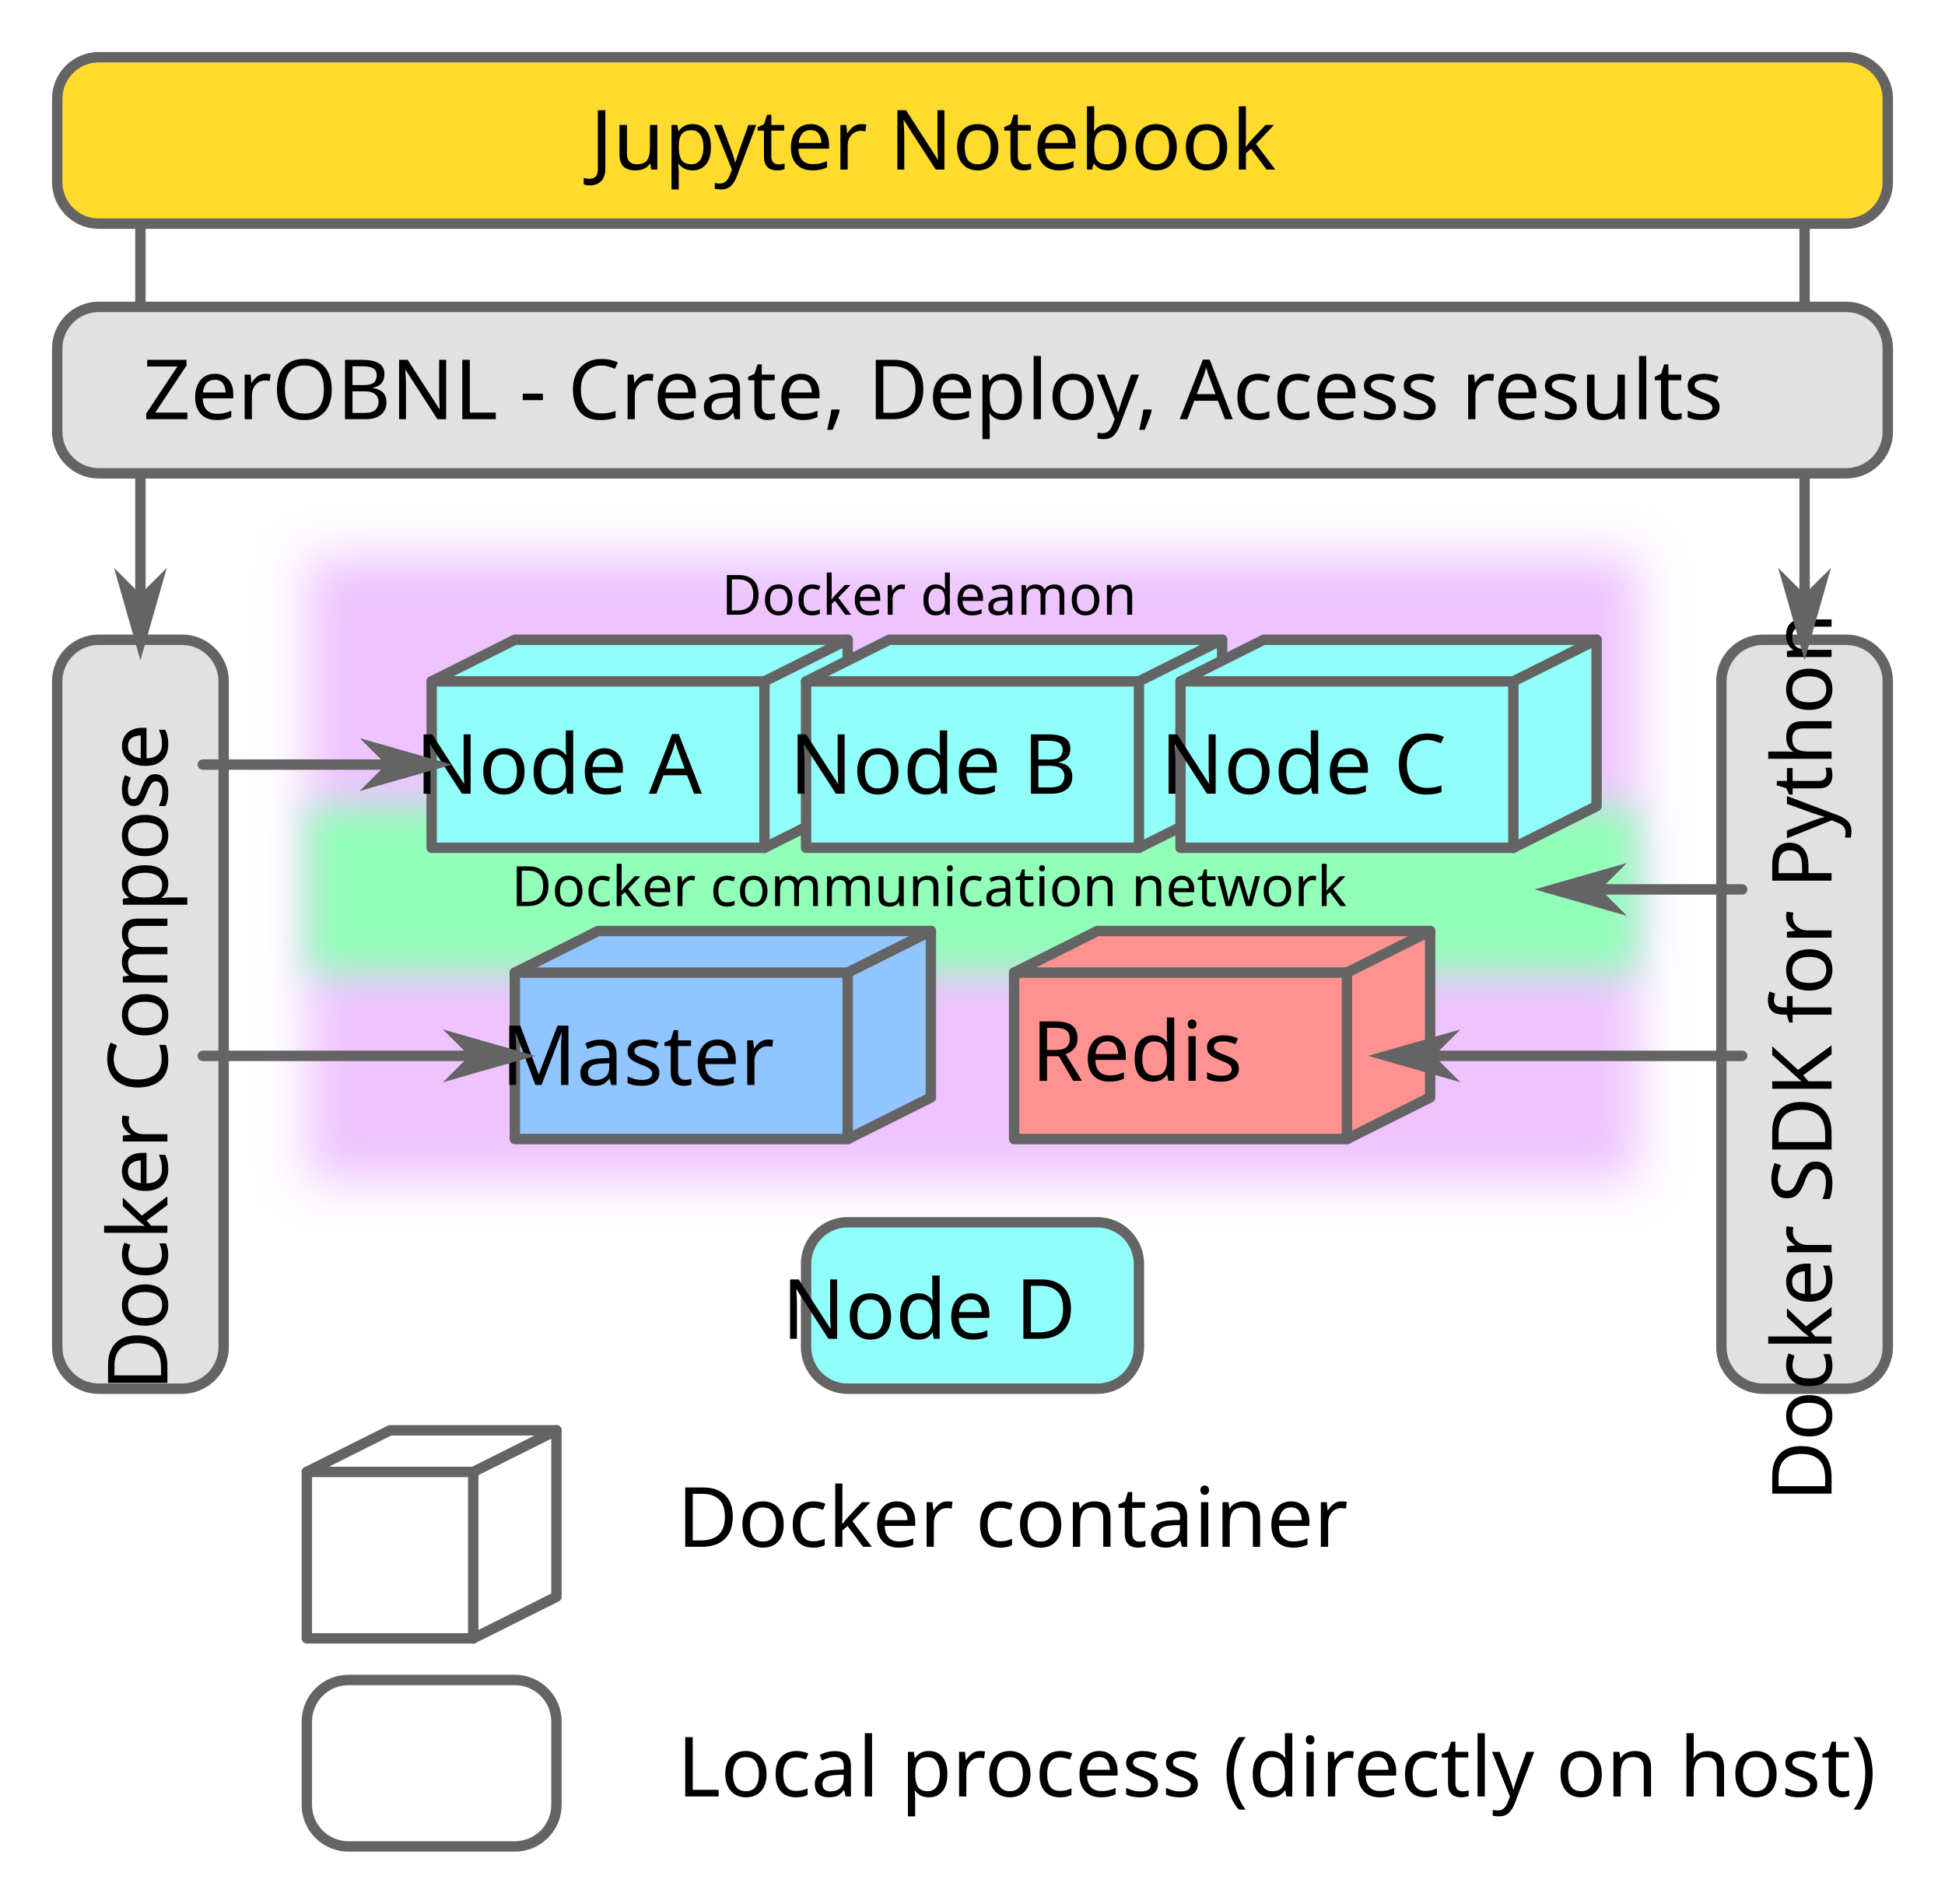
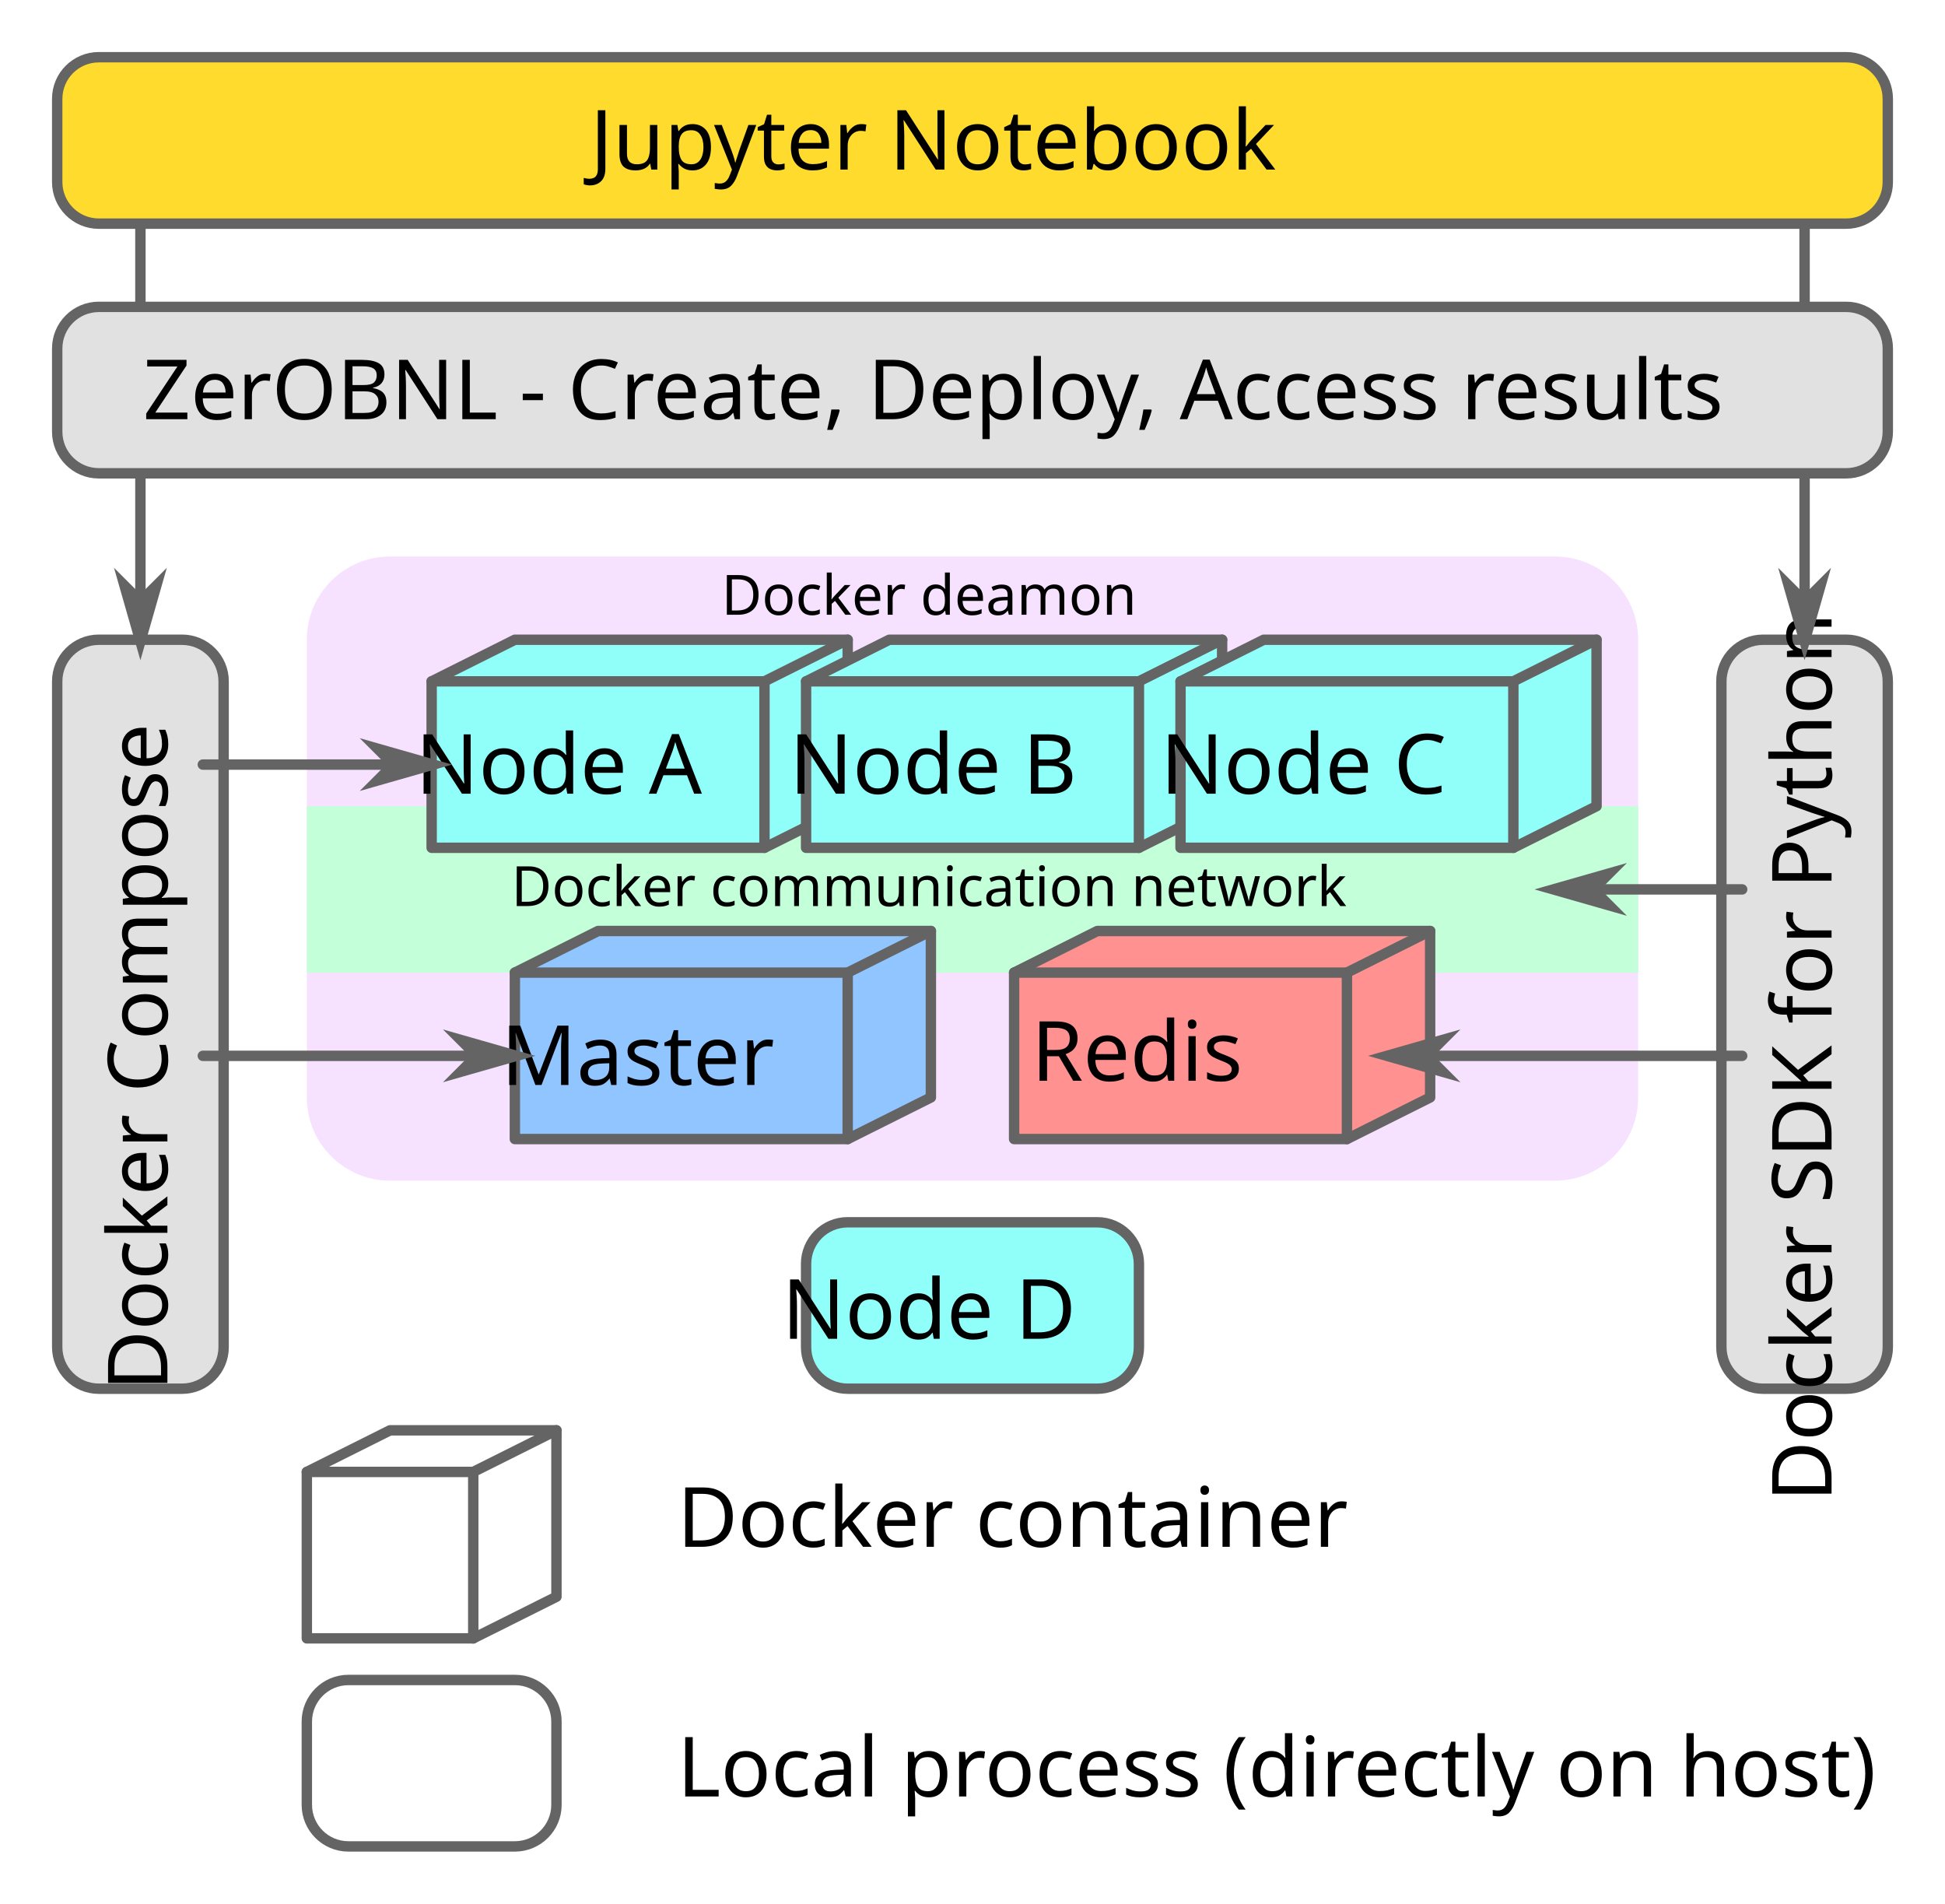
<svg xmlns="http://www.w3.org/2000/svg" width="935" height="915" viewBox="0 0 247.385 242.094" version="1.1" id="svg8">
  <defs id="defs2">
    <marker orient="auto" refY="0" refX="0" id="marker2826" style="overflow:visible">
      <path id="path2824" d="M 0,0 5,-5 -12.5,0 5,5 Z" style="fill:#646464;fill-opacity:1;fill-rule:evenodd;stroke:#646464;stroke-width:1pt;stroke-opacity:1" transform="matrix(-0.4,0,0,-0.4,-4,0)" />
    </marker>
    <marker orient="auto" refY="0" refX="0" id="marker2786" style="overflow:visible">
      <path id="path2784" d="M 0,0 5,-5 -12.5,0 5,5 Z" style="fill:#646464;fill-opacity:1;fill-rule:evenodd;stroke:#646464;stroke-width:1pt;stroke-opacity:1" transform="matrix(-0.4,0,0,-0.4,-4,0)" />
    </marker>
    <marker style="overflow:visible" id="marker1390" refX="0" refY="0" orient="auto">
      <path transform="matrix(-0.4,0,0,-0.4,-4,0)" style="fill:#646464;fill-opacity:1;fill-rule:evenodd;stroke:#646464;stroke-width:1pt;stroke-opacity:1" d="M 0,0 5,-5 -12.5,0 5,5 Z" id="path1388" />
    </marker>
    <marker orient="auto" refY="0" refX="0" id="Arrow1Mend" style="overflow:visible">
      <path id="path1115" d="M 0,0 5,-5 -12.5,0 5,5 Z" style="fill:#646464;fill-opacity:1;fill-rule:evenodd;stroke:#646464;stroke-width:1pt;stroke-opacity:1" transform="matrix(-0.4,0,0,-0.4,-4,0)" />
    </marker>
-     <filter style="color-interpolation-filters:sRGB" id="filter1098" x="-0.034" width="1.068" y="-0.263" height="1.525">
-       <feGaussianBlur stdDeviation="2.315" id="feGaussianBlur1100" />
-     </filter>
    <marker style="overflow:visible" id="marker1390-1" refX="0" refY="0" orient="auto">
      <path transform="matrix(-0.4,0,0,-0.4,-4,0)" style="fill:#646464;fill-opacity:1;fill-rule:evenodd;stroke:#646464;stroke-width:1pt;stroke-opacity:1" d="M 0,0 5,-5 -12.5,0 5,5 Z" id="path1388-2" />
    </marker>
    <marker style="overflow:visible" id="marker1390-1-3" refX="0" refY="0" orient="auto">
      <path transform="matrix(-0.4,0,0,-0.4,-4,0)" style="fill:#646464;fill-opacity:1;fill-rule:evenodd;stroke:#646464;stroke-width:1pt;stroke-opacity:1" d="M 0,0 5,-5 -12.5,0 5,5 Z" id="path1388-2-1" />
    </marker>
-     <filter style="color-interpolation-filters:sRGB" id="filter3011" x="-0.043" width="1.086" y="-0.099" height="1.197">
-       <feGaussianBlur stdDeviation="3.043" id="feGaussianBlur3013" />
-     </filter>
  </defs>
  <g id="layer1" transform="translate(-8.598957,-41.01561)">
-     <rect style="fill:#eec3ff;fill-opacity:1;fill-rule:nonzero;stroke:none;stroke-width:1.323;stroke-linecap:round;stroke-linejoin:round;stroke-miterlimit:4;stroke-dasharray:none;stroke-dashoffset:0;stroke-opacity:1;filter:url(#filter3011)" id="rect2989" width="169.333" height="79.375" x="47.625" y="111.792" />
-     <rect style="fill:#91ffb8;fill-opacity:1;fill-rule:nonzero;stroke:none;stroke-width:1.323;stroke-linecap:round;stroke-linejoin:round;stroke-miterlimit:4;stroke-dasharray:none;stroke-dashoffset:0;stroke-opacity:1;filter:url(#filter1098)" id="rect1076" width="169.333" height="21.167" x="47.625" y="143.542" />
+     <rect style="fill:#f6e1ff;fill-opacity:1;fill-rule:nonzero;stroke:none;stroke-width:1.323;stroke-linecap:round;stroke-linejoin:round;stroke-miterlimit:4;stroke-dasharray:none;stroke-dashoffset:0;stroke-opacity:1" id="rect2989" width="169.333" height="79.375" x="47.625" y="111.792" ry="10.583" />
+     <rect style="fill:#c3ffd9;fill-opacity:1;fill-rule:nonzero;stroke:none;stroke-width:1.323;stroke-linecap:round;stroke-linejoin:round;stroke-miterlimit:4;stroke-dasharray:none;stroke-dashoffset:0;stroke-opacity:1" id="rect1076" width="169.333" height="21.167" x="47.625" y="143.542" />
    <path style="fill:#91c5ff;fill-opacity:1;stroke:#646464;stroke-width:1.323;stroke-linecap:round;stroke-linejoin:round;stroke-miterlimit:4;stroke-dasharray:none;stroke-opacity:1" d="m 74.083,164.708 10.583,-5.292 h 42.333 v 21.167 l -10.583,5.292" id="path822-6" />
    <path style="fill:#91c5ff;fill-opacity:1;stroke:#646464;stroke-width:1.323;stroke-linecap:round;stroke-linejoin:round;stroke-miterlimit:4;stroke-dasharray:none;stroke-opacity:1" d="m 116.417,164.708 10.583,-5.292" id="path824-2" />
    <rect style="fill:#91c5ff;fill-opacity:1;fill-rule:nonzero;stroke:#646464;stroke-width:1.323;stroke-linecap:round;stroke-linejoin:round;stroke-miterlimit:4;stroke-dasharray:none;stroke-dashoffset:0;stroke-opacity:1" id="rect12-9" width="42.333" height="21.167" x="74.083" y="164.708" />
    <path style="fill:#91fff9;fill-opacity:1;stroke:#646464;stroke-width:1.323;stroke-linecap:round;stroke-linejoin:round;stroke-miterlimit:4;stroke-dasharray:none;stroke-opacity:1" d="m 63.5,127.667 10.583,-5.292 h 42.333 v 21.167 l -10.583,5.292" id="path822" />
    <path style="fill:#91fff9;fill-opacity:1;stroke:#646464;stroke-width:1.323;stroke-linecap:round;stroke-linejoin:round;stroke-miterlimit:4;stroke-dasharray:none;stroke-opacity:1" d="m 105.833,127.667 10.583,-5.292" id="path824" />
    <rect style="fill:#91fff9;fill-opacity:1;fill-rule:nonzero;stroke:#646464;stroke-width:1.323;stroke-linecap:round;stroke-linejoin:round;stroke-miterlimit:4;stroke-dasharray:none;stroke-dashoffset:0;stroke-opacity:1" id="rect12" width="42.333" height="21.167" x="63.5" y="127.667" />
    <path style="fill:#91fff9;fill-opacity:1;stroke:#646464;stroke-width:1.323;stroke-linecap:round;stroke-linejoin:round;stroke-miterlimit:4;stroke-dasharray:none;stroke-opacity:1" d="m 111.125,127.667 10.583,-5.292 h 42.333 v 21.167 l -10.583,5.292" id="path822-3" />
    <path style="fill:#91fff9;fill-opacity:1;stroke:#646464;stroke-width:1.323;stroke-linecap:round;stroke-linejoin:round;stroke-miterlimit:4;stroke-dasharray:none;stroke-opacity:1" d="m 153.458,127.667 10.583,-5.292" id="path824-6" />
    <rect style="fill:#91fff9;fill-opacity:1;fill-rule:nonzero;stroke:#646464;stroke-width:1.323;stroke-linecap:round;stroke-linejoin:round;stroke-miterlimit:4;stroke-dasharray:none;stroke-dashoffset:0;stroke-opacity:1" id="rect12-7" width="42.333" height="21.167" x="111.125" y="127.667" />
    <path style="fill:#91fff9;fill-opacity:1;stroke:#646464;stroke-width:1.323;stroke-linecap:round;stroke-linejoin:round;stroke-miterlimit:4;stroke-dasharray:none;stroke-opacity:1" d="m 158.75,127.667 10.583,-5.292 h 42.333 v 21.167 l -10.583,5.292" id="path822-5" />
    <path style="fill:#91fff9;fill-opacity:1;stroke:#646464;stroke-width:1.323;stroke-linecap:round;stroke-linejoin:round;stroke-miterlimit:4;stroke-dasharray:none;stroke-opacity:1" d="m 201.083,127.667 10.583,-5.292" id="path824-3" />
    <rect style="fill:#91fff9;fill-opacity:1;fill-rule:nonzero;stroke:#646464;stroke-width:1.323;stroke-linecap:round;stroke-linejoin:round;stroke-miterlimit:4;stroke-dasharray:none;stroke-dashoffset:0;stroke-opacity:1" id="rect12-5" width="42.333" height="21.167" x="158.75" y="127.667" />
    <path style="fill:#ff9191;fill-opacity:1;stroke:#646464;stroke-width:1.323;stroke-linecap:round;stroke-linejoin:round;stroke-miterlimit:4;stroke-dasharray:none;stroke-opacity:1" d="m 137.583,164.708 10.583,-5.292 h 42.333 v 21.167 l -10.583,5.292" id="path822-1" />
    <path style="fill:#ff9191;fill-opacity:1;stroke:#646464;stroke-width:1.323;stroke-linecap:round;stroke-linejoin:round;stroke-miterlimit:4;stroke-dasharray:none;stroke-opacity:1" d="m 179.917,164.708 10.583,-5.292" id="path824-27" />
    <rect style="fill:#ff9191;fill-opacity:1;fill-rule:nonzero;stroke:#646464;stroke-width:1.323;stroke-linecap:round;stroke-linejoin:round;stroke-miterlimit:4;stroke-dasharray:none;stroke-dashoffset:0;stroke-opacity:1" id="rect12-0" width="42.333" height="21.167" x="137.583" y="164.708" />
    <rect style="fill:#91fff9;fill-opacity:1;fill-rule:nonzero;stroke:#646464;stroke-width:1.323;stroke-linecap:round;stroke-linejoin:round;stroke-miterlimit:4;stroke-dasharray:none;stroke-dashoffset:0;stroke-opacity:1" id="rect12-0-9" width="42.333" height="21.167" x="111.125" y="196.458" ry="5.292" />
    <path style="fill:none;fill-opacity:1;stroke:#646464;stroke-width:1.323;stroke-linecap:round;stroke-linejoin:round;stroke-miterlimit:4;stroke-dasharray:none;stroke-opacity:1" d="m 47.625,228.208 10.583,-5.292 h 21.167 v 21.167 l -10.583,5.292" id="path822-1-3" />
    <path style="fill:none;fill-opacity:1;stroke:#646464;stroke-width:1.323;stroke-linecap:round;stroke-linejoin:round;stroke-miterlimit:4;stroke-dasharray:none;stroke-opacity:1" d="m 68.792,228.208 10.583,-5.292" id="path824-27-6" />
    <rect style="fill:none;fill-opacity:1;fill-rule:nonzero;stroke:#646464;stroke-width:1.323;stroke-linecap:round;stroke-linejoin:round;stroke-miterlimit:4;stroke-dasharray:none;stroke-dashoffset:0;stroke-opacity:1" id="rect12-0-0" width="21.167" height="21.167" x="47.625" y="228.208" />
    <rect style="fill:none;fill-opacity:1;fill-rule:nonzero;stroke:#646464;stroke-width:1.323;stroke-linecap:round;stroke-linejoin:round;stroke-miterlimit:4;stroke-dasharray:none;stroke-dashoffset:0;stroke-opacity:1" id="rect12-0-9-6" width="31.75" height="21.167" x="47.625" y="254.667" ry="5.292" />
    <text xml:space="preserve" style="font-style:normal;font-weight:normal;font-size:7.761px;line-height:1.25;font-family:sans-serif;letter-spacing:0px;word-spacing:0px;fill:#000000;fill-opacity:1;stroke:none;stroke-width:0.265" x="94.721" y="237.733" id="text930">
      <tspan id="tspan928" x="94.721" y="237.733" style="font-style:normal;font-variant:normal;font-weight:normal;font-stretch:normal;font-size:10.583px;font-family:'Ubuntu Condensed';-inkscape-font-specification:'Ubuntu Condensed, ';stroke-width:0.265">Docker container</tspan>
    </text>
    <text xml:space="preserve" style="font-style:normal;font-weight:normal;font-size:7.761px;line-height:1.25;font-family:sans-serif;letter-spacing:0px;word-spacing:0px;fill:#000000;fill-opacity:1;stroke:none;stroke-width:0.265" x="94.721" y="269.483" id="text930-6">
      <tspan id="tspan928-1" x="94.721" y="269.483" style="font-style:normal;font-variant:normal;font-weight:normal;font-stretch:normal;font-size:10.583px;font-family:'Ubuntu Condensed';-inkscape-font-specification:'Ubuntu Condensed, ';stroke-width:0.265">Local process (directly on host)</tspan>
    </text>
    <text xml:space="preserve" style="font-style:normal;font-weight:normal;font-size:7.761px;line-height:1.25;font-family:sans-serif;letter-spacing:0px;word-spacing:0px;fill:#000000;fill-opacity:1;stroke:none;stroke-width:0.265" x="131.803" y="211.275" id="text930-8">
      <tspan id="tspan928-7" x="131.803" y="211.275" style="font-style:normal;font-variant:normal;font-weight:normal;font-stretch:normal;font-size:10.583px;font-family:'Ubuntu Condensed';-inkscape-font-specification:'Ubuntu Condensed, ';text-align:center;text-anchor:middle;stroke-width:0.265">Node D</tspan>
    </text>
    <text xml:space="preserve" style="font-style:normal;font-weight:normal;font-size:7.761px;line-height:1.25;font-family:sans-serif;letter-spacing:0px;word-spacing:0px;fill:#000000;fill-opacity:1;stroke:none;stroke-width:0.265" x="84.707" y="141.954" id="text930-8-9">
      <tspan id="tspan928-7-2" x="84.707" y="141.954" style="font-style:normal;font-variant:normal;font-weight:normal;font-stretch:normal;font-size:10.583px;font-family:'Ubuntu Condensed';-inkscape-font-specification:'Ubuntu Condensed, ';text-align:center;text-anchor:middle;stroke-width:0.265">Node A</tspan>
    </text>
    <text xml:space="preserve" style="font-style:normal;font-weight:normal;font-size:7.761px;line-height:1.25;font-family:sans-serif;letter-spacing:0px;word-spacing:0px;fill:#000000;fill-opacity:1;stroke:none;stroke-width:0.265" x="132.332" y="141.954" id="text930-8-0">
      <tspan id="tspan928-7-23" x="132.332" y="141.954" style="font-style:normal;font-variant:normal;font-weight:normal;font-stretch:normal;font-size:10.583px;font-family:'Ubuntu Condensed';-inkscape-font-specification:'Ubuntu Condensed, ';text-align:center;text-anchor:middle;stroke-width:0.265">Node B</tspan>
    </text>
    <text xml:space="preserve" style="font-style:normal;font-weight:normal;font-size:7.761px;line-height:1.25;font-family:sans-serif;letter-spacing:0px;word-spacing:0px;fill:#000000;fill-opacity:1;stroke:none;stroke-width:0.265" x="179.428" y="141.954" id="text930-8-7">
      <tspan id="tspan928-7-5" x="179.428" y="141.954" style="font-style:normal;font-variant:normal;font-weight:normal;font-stretch:normal;font-size:10.583px;font-family:'Ubuntu Condensed';-inkscape-font-specification:'Ubuntu Condensed, ';text-align:center;text-anchor:middle;stroke-width:0.265">Node C</tspan>
    </text>
    <text xml:space="preserve" style="font-style:normal;font-weight:normal;font-size:7.761px;line-height:1.25;font-family:sans-serif;letter-spacing:0px;word-spacing:0px;fill:#000000;fill-opacity:1;stroke:none;stroke-width:0.265" x="94.762" y="178.996" id="text930-8-92">
      <tspan id="tspan928-7-28" x="94.762" y="178.996" style="font-style:normal;font-variant:normal;font-weight:normal;font-stretch:normal;font-size:10.583px;font-family:'Ubuntu Condensed';-inkscape-font-specification:'Ubuntu Condensed, ';text-align:center;text-anchor:middle;stroke-width:0.265">Master</tspan>
    </text>
    <text xml:space="preserve" style="font-style:normal;font-weight:normal;font-size:7.761px;line-height:1.25;font-family:sans-serif;letter-spacing:0px;word-spacing:0px;fill:#000000;fill-opacity:1;stroke:none;stroke-width:0.265" x="158.262" y="178.467" id="text930-8-92-9">
      <tspan id="tspan928-7-28-7" x="158.262" y="178.467" style="font-style:normal;font-variant:normal;font-weight:normal;font-stretch:normal;font-size:10.583px;font-family:'Ubuntu Condensed';-inkscape-font-specification:'Ubuntu Condensed, ';text-align:center;text-anchor:middle;stroke-width:0.265">Redis</tspan>
    </text>
    <rect style="fill:#e1e1e1;fill-opacity:1;fill-rule:nonzero;stroke:#646464;stroke-width:1.323;stroke-linecap:round;stroke-linejoin:round;stroke-miterlimit:4;stroke-dasharray:none;stroke-dashoffset:0;stroke-opacity:1" id="rect1044" width="21.167" height="95.25" x="15.875" y="122.375" ry="5.292" />
    <rect style="fill:#e1e1e1;fill-opacity:1;fill-rule:nonzero;stroke:#646464;stroke-width:1.323;stroke-linecap:round;stroke-linejoin:round;stroke-miterlimit:4;stroke-dasharray:none;stroke-dashoffset:0;stroke-opacity:1" id="rect1044-6" width="21.167" height="95.25" x="227.542" y="122.375" ry="5.292" />
    <path style="fill:none;stroke:#646464;stroke-width:1.323;stroke-linecap:round;stroke-linejoin:round;stroke-miterlimit:4;stroke-dasharray:none;stroke-opacity:1;marker-end:url(#marker1390)" d="M 230.188,154.125 H 206.375" id="path1102" />
    <path style="fill:none;stroke:#646464;stroke-width:1.323;stroke-linecap:round;stroke-linejoin:round;stroke-miterlimit:4;stroke-dasharray:none;stroke-opacity:1;marker-end:url(#Arrow1Mend)" d="M 230.188,175.292 H 185.208" id="path1104" />
    <path style="fill:none;stroke:#646464;stroke-width:1.323;stroke-linecap:round;stroke-linejoin:round;stroke-miterlimit:4;stroke-dasharray:none;stroke-opacity:1;marker-end:url(#marker1390-1)" d="M 34.396,138.25 H 63.5" id="path1102-9" />
    <path style="fill:none;stroke:#646464;stroke-width:1.323;stroke-linecap:round;stroke-linejoin:round;stroke-miterlimit:4;stroke-dasharray:none;stroke-opacity:1;marker-end:url(#marker1390-1-3)" d="M 34.396,175.292 H 74.083" id="path1102-9-9" />
    <text xml:space="preserve" style="font-style:normal;font-weight:normal;font-size:7.761px;line-height:1.25;font-family:sans-serif;letter-spacing:0px;word-spacing:0px;fill:#000000;fill-opacity:1;stroke:none;stroke-width:0.265" x="-170.428" y="29.89" id="text930-8-92-4" transform="rotate(-90)">
      <tspan id="tspan928-7-28-78" x="-170.428" y="29.89" style="font-style:normal;font-variant:normal;font-weight:normal;font-stretch:normal;font-size:10.583px;font-family:'Ubuntu Condensed';-inkscape-font-specification:'Ubuntu Condensed, ';text-align:center;text-anchor:middle;stroke-width:0.265">Docker Compose</tspan>
    </text>
    <text xml:space="preserve" style="font-style:normal;font-weight:normal;font-size:7.761px;line-height:1.25;font-family:sans-serif;letter-spacing:0px;word-spacing:0px;fill:#000000;fill-opacity:1;stroke:none;stroke-width:0.265" x="-170.428" y="241.557" id="text930-8-92-4-4" transform="rotate(-90)">
      <tspan id="tspan928-7-28-78-5" x="-170.428" y="241.557" style="font-style:normal;font-variant:normal;font-weight:normal;font-stretch:normal;font-size:10.583px;font-family:'Ubuntu Condensed';-inkscape-font-specification:'Ubuntu Condensed, ';text-align:center;text-anchor:middle;stroke-width:0.265">Docker SDK for Python</tspan>
    </text>
    <text xml:space="preserve" style="font-style:normal;font-weight:normal;font-size:7.761px;line-height:1.25;font-family:sans-serif;letter-spacing:0px;word-spacing:0px;fill:#000000;fill-opacity:1;stroke:none;stroke-width:0.265" x="131.803" y="156.242" id="text930-8-92-0">
      <tspan id="tspan928-7-28-3" x="131.803" y="156.242" style="font-style:normal;font-variant:normal;font-weight:normal;font-stretch:normal;font-size:7.056px;font-family:'Ubuntu Condensed';-inkscape-font-specification:'Ubuntu Condensed, ';text-align:center;text-anchor:middle;stroke-width:0.265">Docker communication network</tspan>
    </text>
    <text xml:space="preserve" style="font-style:normal;font-weight:normal;font-size:7.761px;line-height:1.25;font-family:sans-serif;letter-spacing:0px;word-spacing:0px;fill:#000000;fill-opacity:1;stroke:none;stroke-width:0.265" x="131.803" y="119.2" id="text930-8-92-0-6">
      <tspan id="tspan928-7-28-3-1" x="131.803" y="119.2" style="font-style:normal;font-variant:normal;font-weight:normal;font-stretch:normal;font-size:7.056px;font-family:'Ubuntu Condensed';-inkscape-font-specification:'Ubuntu Condensed, ';text-align:center;text-anchor:middle;stroke-width:0.265">Docker deamon</tspan>
    </text>
    <path style="fill:none;stroke:#646464;stroke-width:1.323;stroke-linecap:round;stroke-linejoin:round;stroke-miterlimit:4;stroke-dasharray:none;stroke-opacity:1;marker-end:url(#marker2826)" d="m 26.458,69.458 1e-6,52.917" id="path2774" />
    <path style="fill:none;stroke:#646464;stroke-width:1.323;stroke-linecap:round;stroke-linejoin:round;stroke-miterlimit:4;stroke-dasharray:none;stroke-opacity:1;marker-end:url(#marker2786)" d="m 238.125,69.458 0,52.917" id="path2776" />
    <rect style="fill:#e1e1e1;fill-opacity:1;fill-rule:nonzero;stroke:#646464;stroke-width:1.323;stroke-linecap:round;stroke-linejoin:round;stroke-miterlimit:4;stroke-dasharray:none;stroke-dashoffset:0;stroke-opacity:1" id="rect1044-61" width="232.833" height="21.167" x="15.875" y="80.042" ry="5.292" />
    <text xml:space="preserve" style="font-style:normal;font-weight:normal;font-size:7.761px;line-height:1.25;font-family:sans-serif;letter-spacing:0px;word-spacing:0px;fill:#000000;fill-opacity:1;stroke:none;stroke-width:0.265" x="132.332" y="94.329" id="text930-8-0-0">
      <tspan id="tspan928-7-23-6" x="132.332" y="94.329" style="font-style:normal;font-variant:normal;font-weight:normal;font-stretch:normal;font-size:10.583px;font-family:'Ubuntu Condensed';-inkscape-font-specification:'Ubuntu Condensed, ';text-align:center;text-anchor:middle;stroke-width:0.265">ZerOBNL - Create, Deploy, Access results</tspan>
    </text>
    <rect style="fill:#ffdb2d;fill-opacity:1;fill-rule:nonzero;stroke:#646464;stroke-width:1.323;stroke-linecap:round;stroke-linejoin:round;stroke-miterlimit:4;stroke-dasharray:none;stroke-dashoffset:0;stroke-opacity:1" id="rect1044-61-3" width="232.833" height="21.167" x="15.875" y="48.292" ry="5.292" />
    <text xml:space="preserve" style="font-style:normal;font-weight:normal;font-size:7.761px;line-height:1.25;font-family:sans-serif;letter-spacing:0px;word-spacing:0px;fill:#000000;fill-opacity:1;stroke:none;stroke-width:0.265" x="132.332" y="62.579" id="text930-8-0-0-2">
      <tspan id="tspan928-7-23-6-0" x="132.332" y="62.579" style="font-style:normal;font-variant:normal;font-weight:normal;font-stretch:normal;font-size:10.583px;font-family:'Ubuntu Condensed';-inkscape-font-specification:'Ubuntu Condensed, ';text-align:center;text-anchor:middle;stroke-width:0.265">Jupyter Notebook</tspan>
    </text>
  </g>
</svg>
